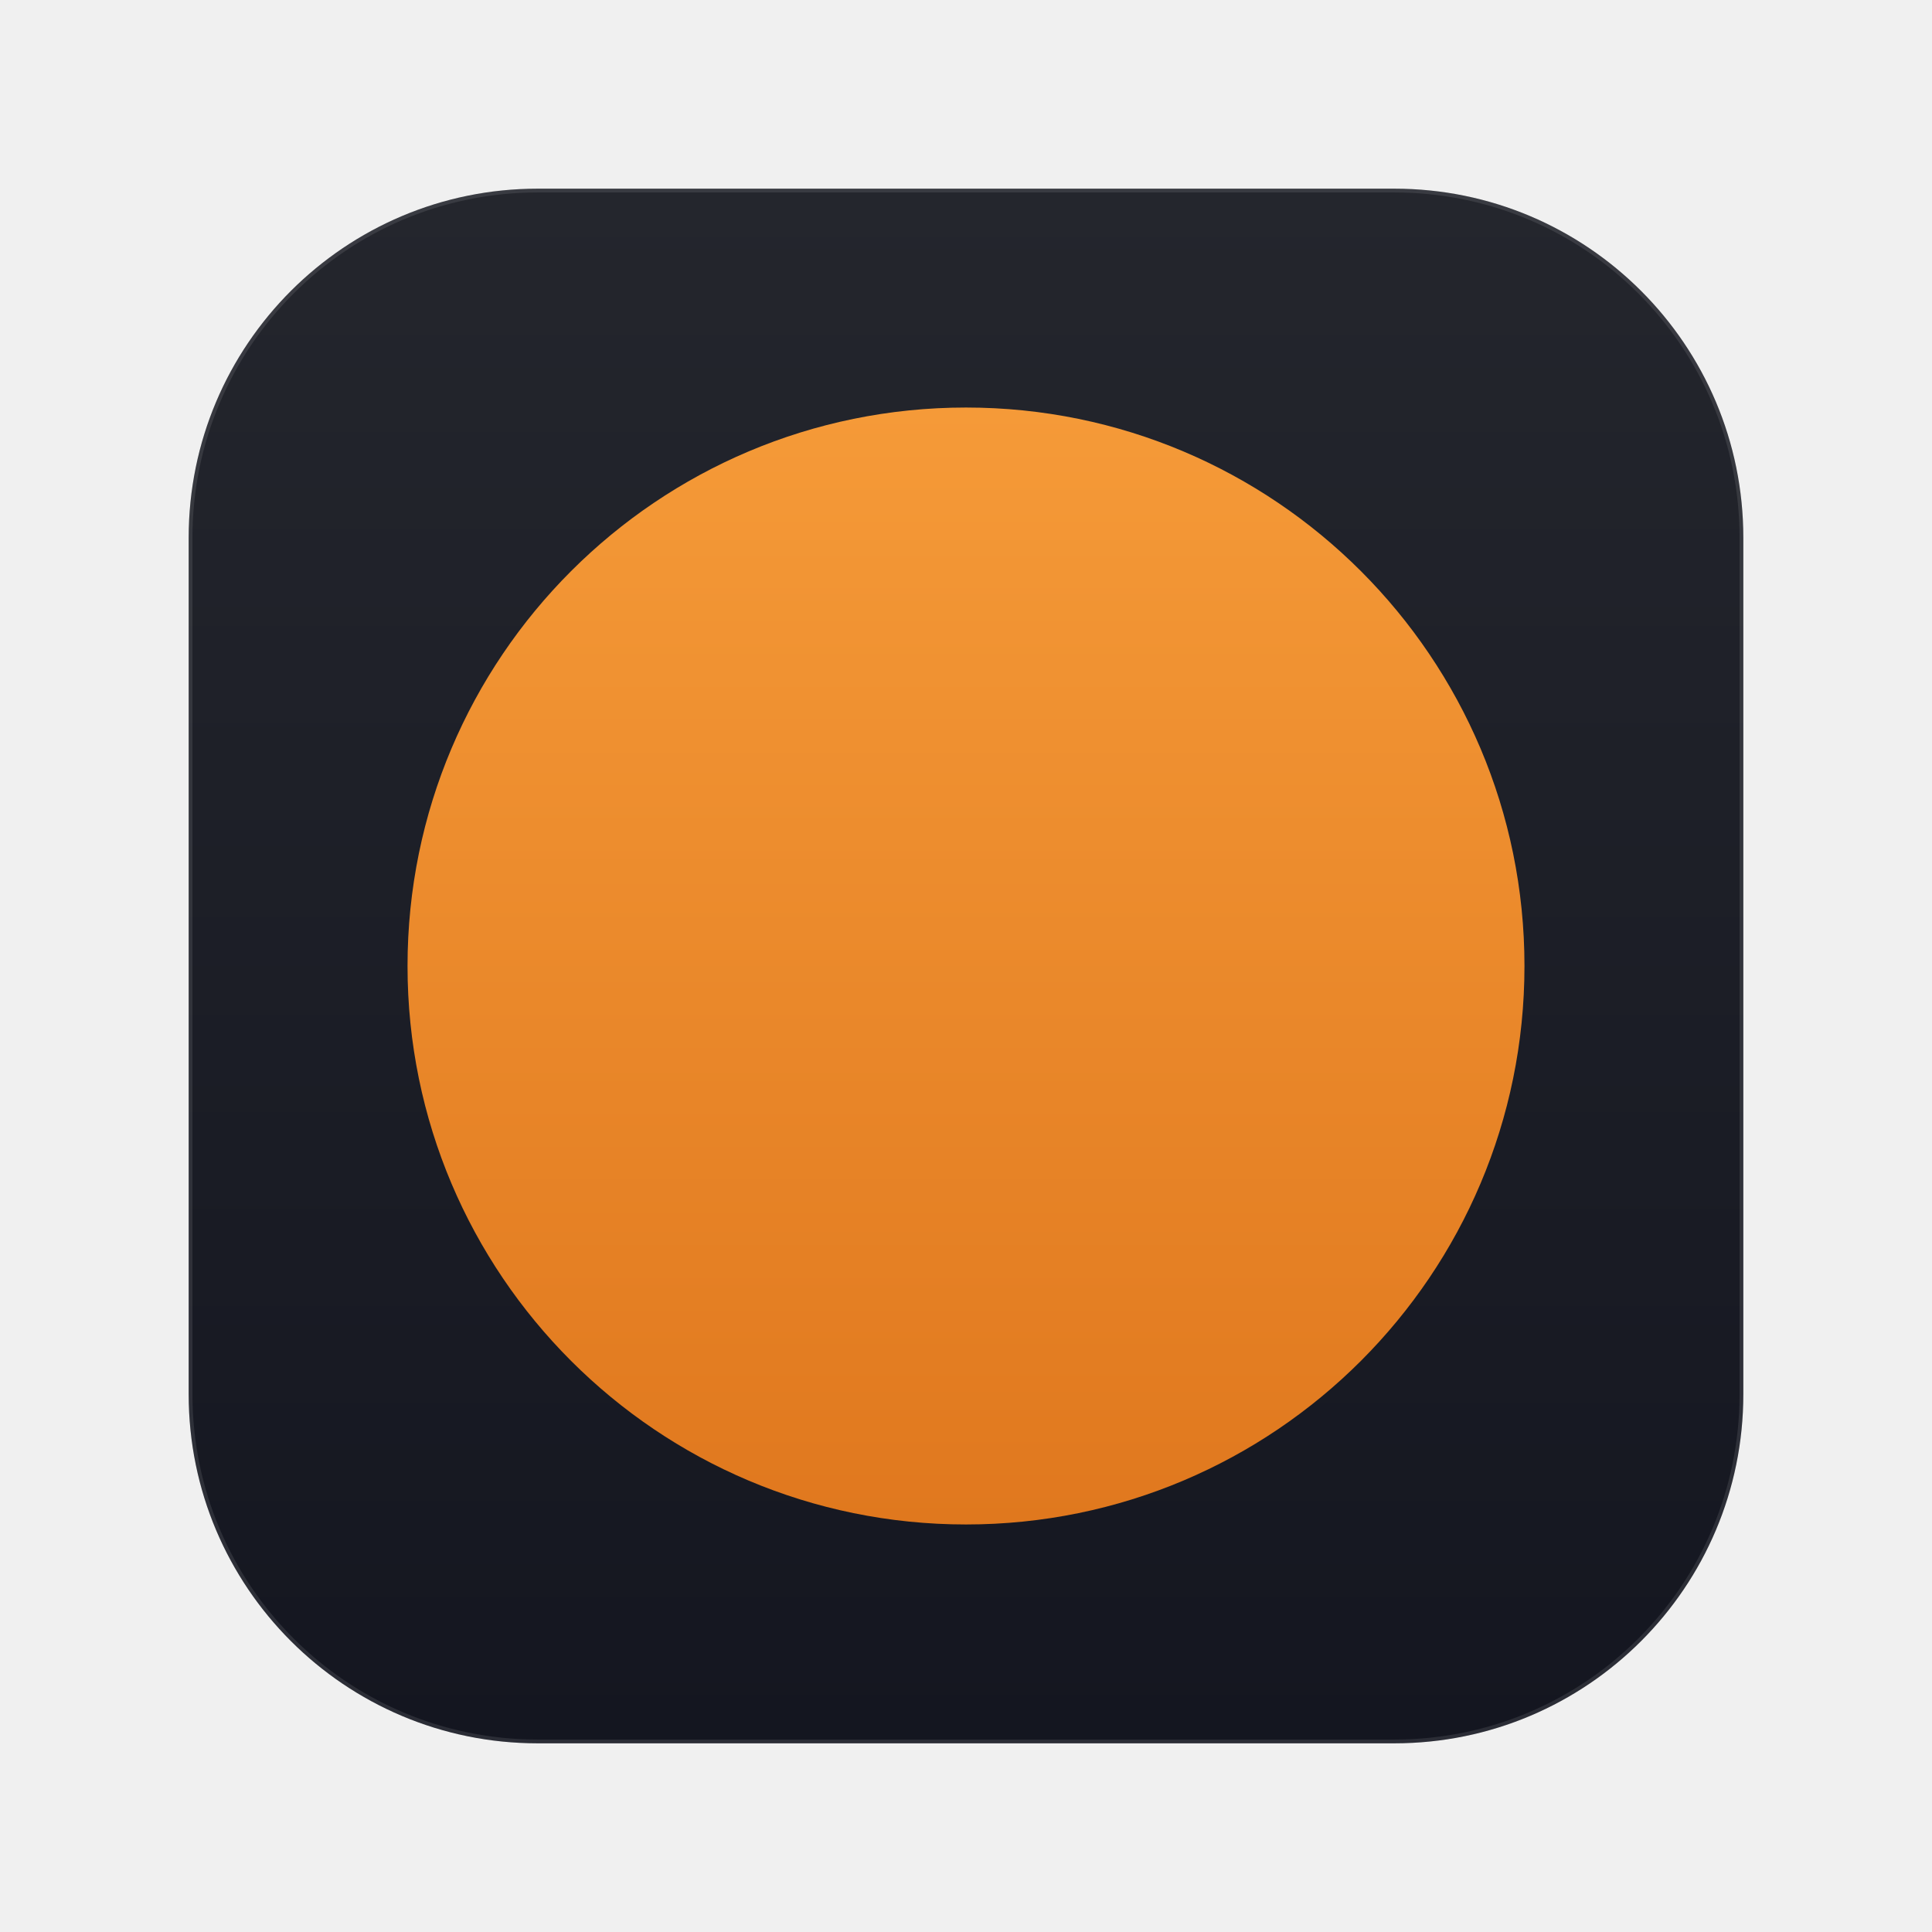
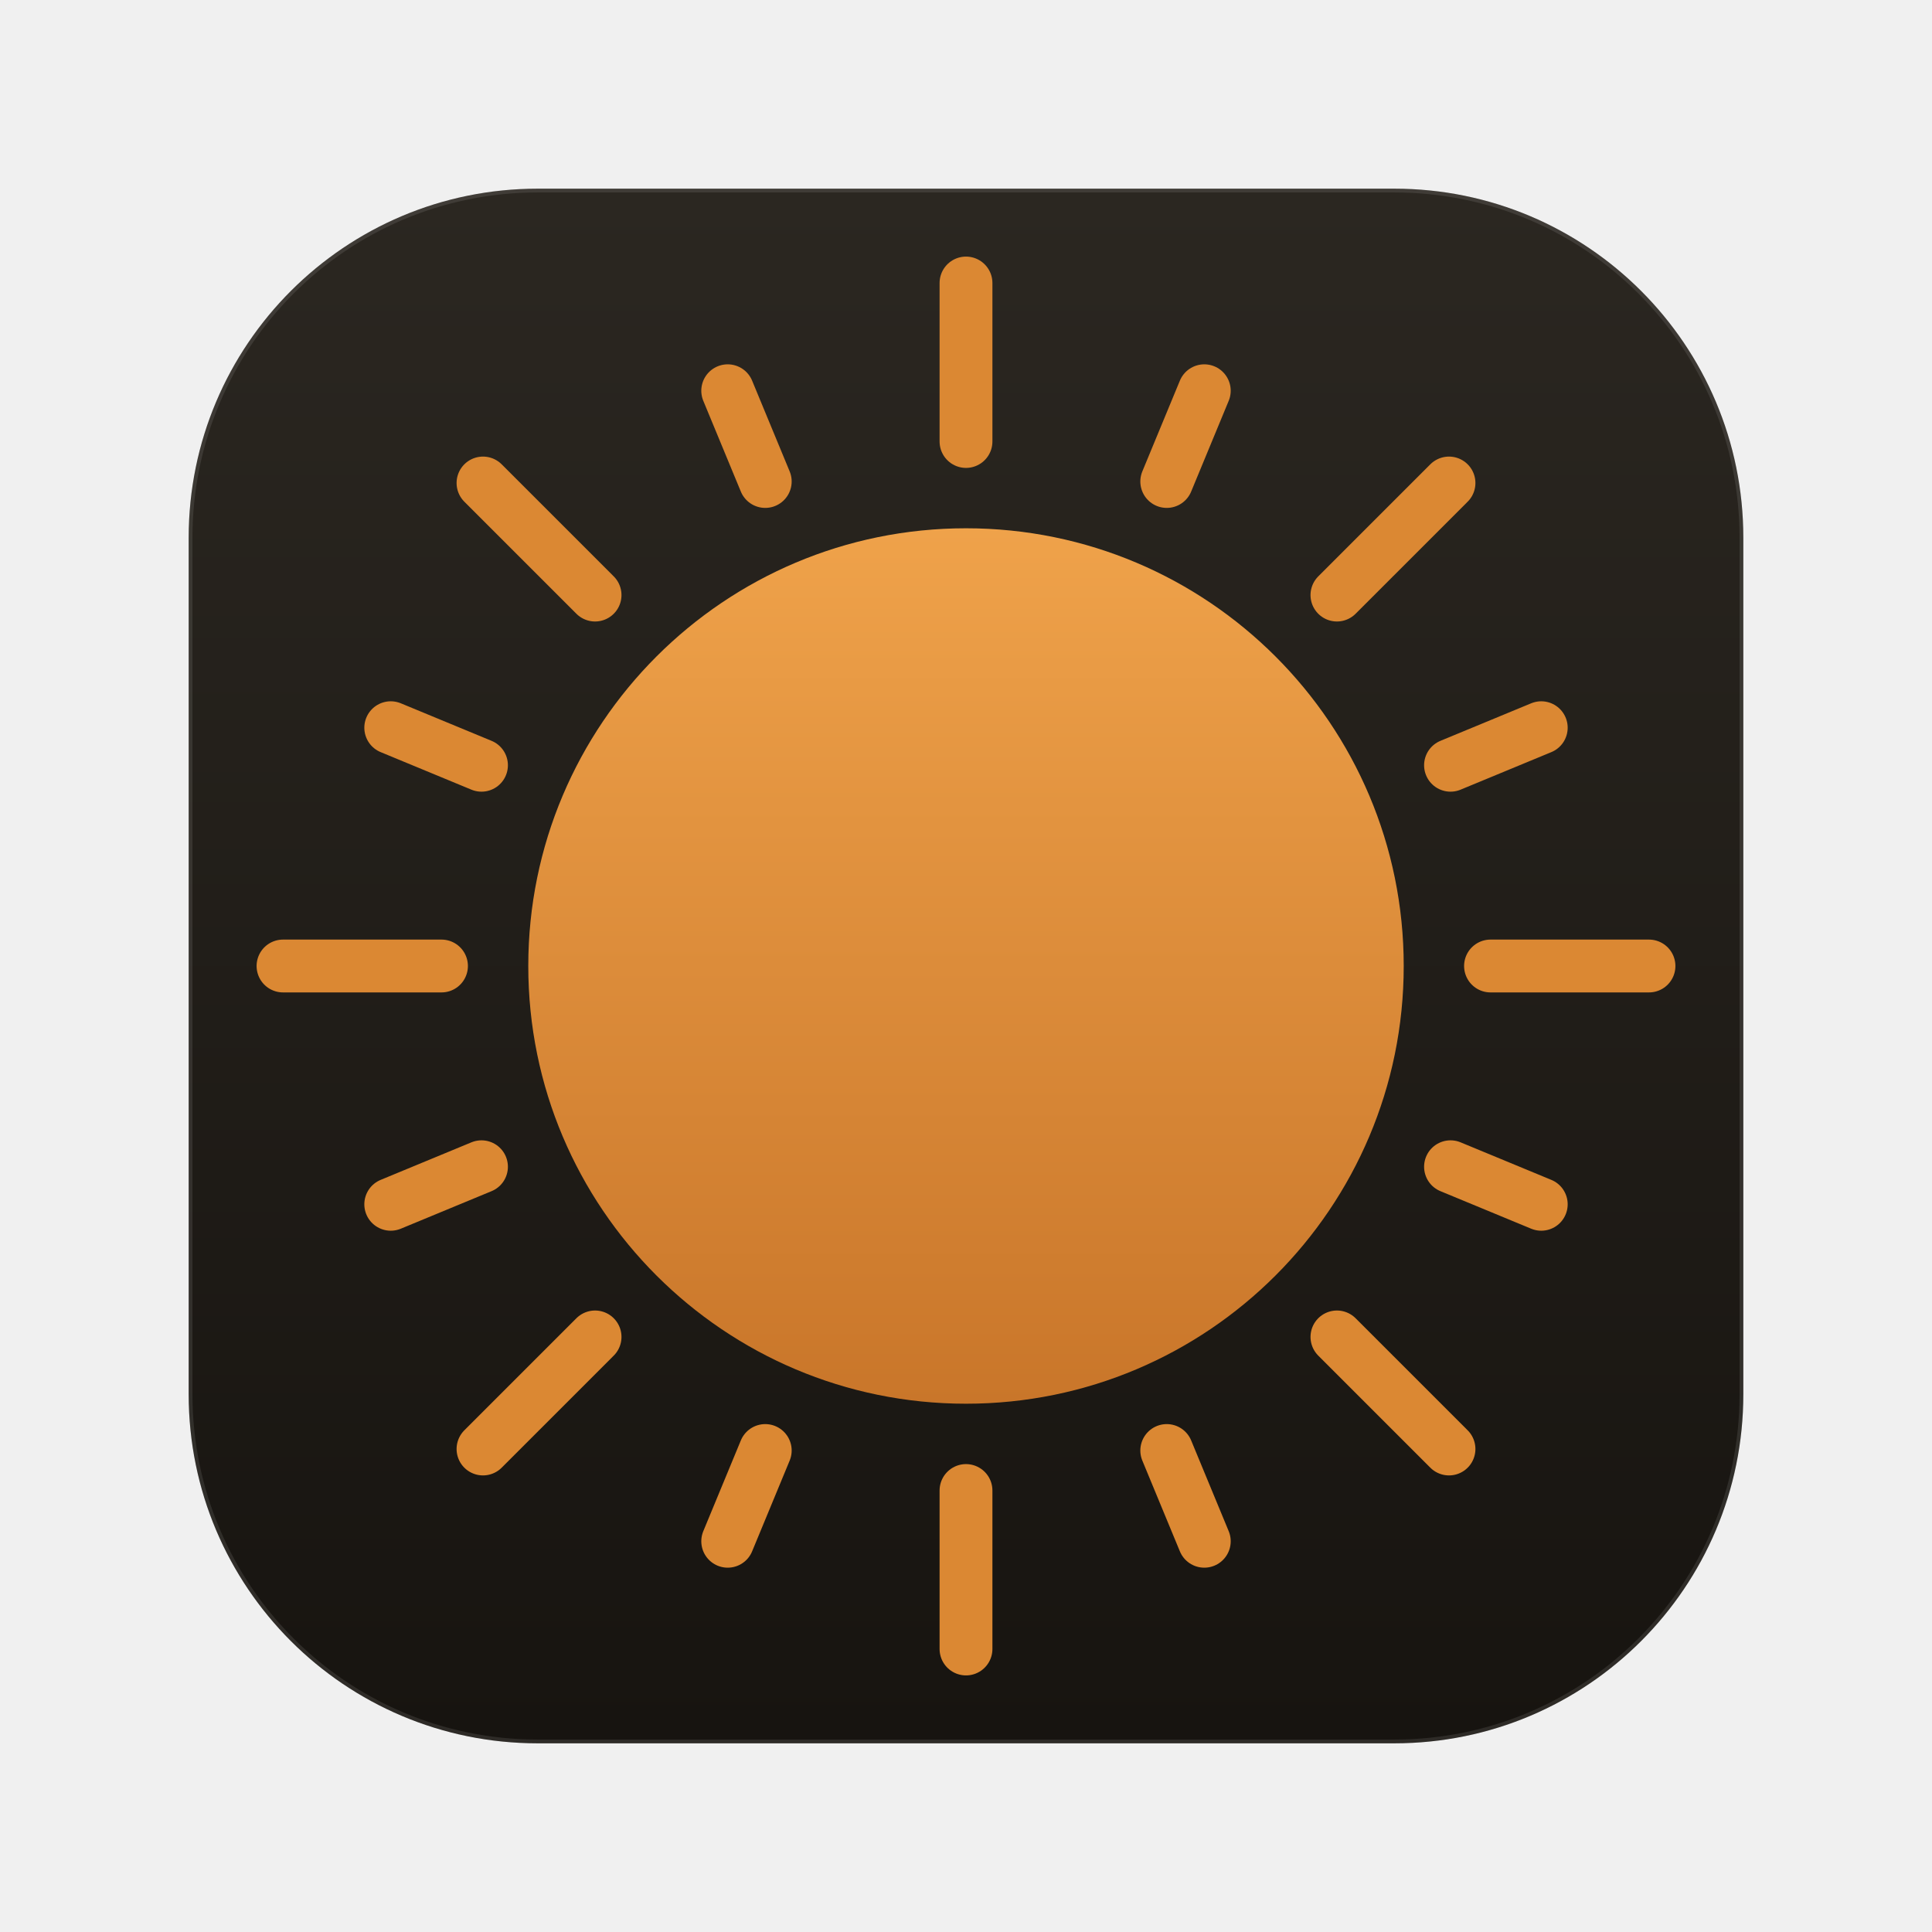
<svg xmlns="http://www.w3.org/2000/svg" width="1024" height="1024" viewBox="0 0 1024 1024" fill="none">
  <defs>
    <linearGradient id="body" x1="512" y1="100" x2="512" y2="924" gradientUnits="userSpaceOnUse">
-       <stop stop-color="#24262D" />
-       <stop offset="1" stop-color="#141620" />
+       <stop stop-color="#2B2721" />
+       <stop offset="1" stop-color="#171410" />
    </linearGradient>
-     <linearGradient id="disc" x1="512" y1="216" x2="512" y2="808" gradientUnits="userSpaceOnUse">
-       <stop stop-color="#F59A38" />
-       <stop offset="1" stop-color="#E0781E" />
+     <linearGradient id="disc" x1="512" y1="280" x2="512" y2="744" gradientUnits="userSpaceOnUse">
+       <stop stop-color="#EFA24A" />
+       <stop offset="1" stop-color="#C9762A" />
    </linearGradient>
    <clipPath id="sq">
      <rect x="100" y="100" width="824" height="824" rx="185" ry="185" />
    </clipPath>
  </defs>
  <rect x="100" y="100" width="824" height="824" rx="185" ry="185" fill="url(#body)" />
  <g clip-path="url(#sq)">
-     <circle cx="512" cy="512" r="296" fill="url(#disc)" />
+     <g stroke="#DB8833" stroke-linecap="round">
+       <line x1="512.0" y1="234.0" x2="512.0" y2="150.0" stroke-width="28" />
+       <line x1="708.6" y1="315.4" x2="768.0" y2="256.0" stroke-width="28" />
+       <line x1="790.0" y1="512.0" x2="874.0" y2="512.0" stroke-width="28" />
+       <line x1="708.6" y1="708.6" x2="768.0" y2="768.0" stroke-width="28" />
+       <line x1="512.0" y1="790.0" x2="512.0" y2="874.0" stroke-width="28" />
+       <line x1="315.4" y1="708.6" x2="256.0" y2="768.0" stroke-width="28" />
+       <line x1="234.0" y1="512.0" x2="150.0" y2="512.0" stroke-width="28" />
+       <line x1="315.4" y1="315.4" x2="256.0" y2="256.0" stroke-width="28" />
+       <line x1="618.4" y1="255.2" x2="638.3" y2="207.1" stroke-width="28" />
+       <line x1="768.8" y1="405.6" x2="816.9" y2="385.7" stroke-width="28" />
+       <line x1="768.8" y1="618.4" x2="816.9" y2="638.3" stroke-width="28" />
+       <line x1="618.4" y1="768.8" x2="638.3" y2="816.9" stroke-width="28" />
+       <line x1="405.6" y1="768.8" x2="385.7" y2="816.9" stroke-width="28" />
+       <line x1="255.2" y1="618.4" x2="207.1" y2="638.3" stroke-width="28" />
+       <line x1="255.2" y1="405.6" x2="207.1" y2="385.7" stroke-width="28" />
+       <line x1="405.6" y1="255.2" x2="385.7" y2="207.1" stroke-width="28" />
+     </g>
+     <circle cx="512" cy="512" r="232" fill="url(#disc)" />
  </g>
  <rect x="101" y="101" width="822" height="822" rx="184" ry="184" fill="none" stroke="#FFFFFF" stroke-opacity="0.10" stroke-width="2" />
</svg>
